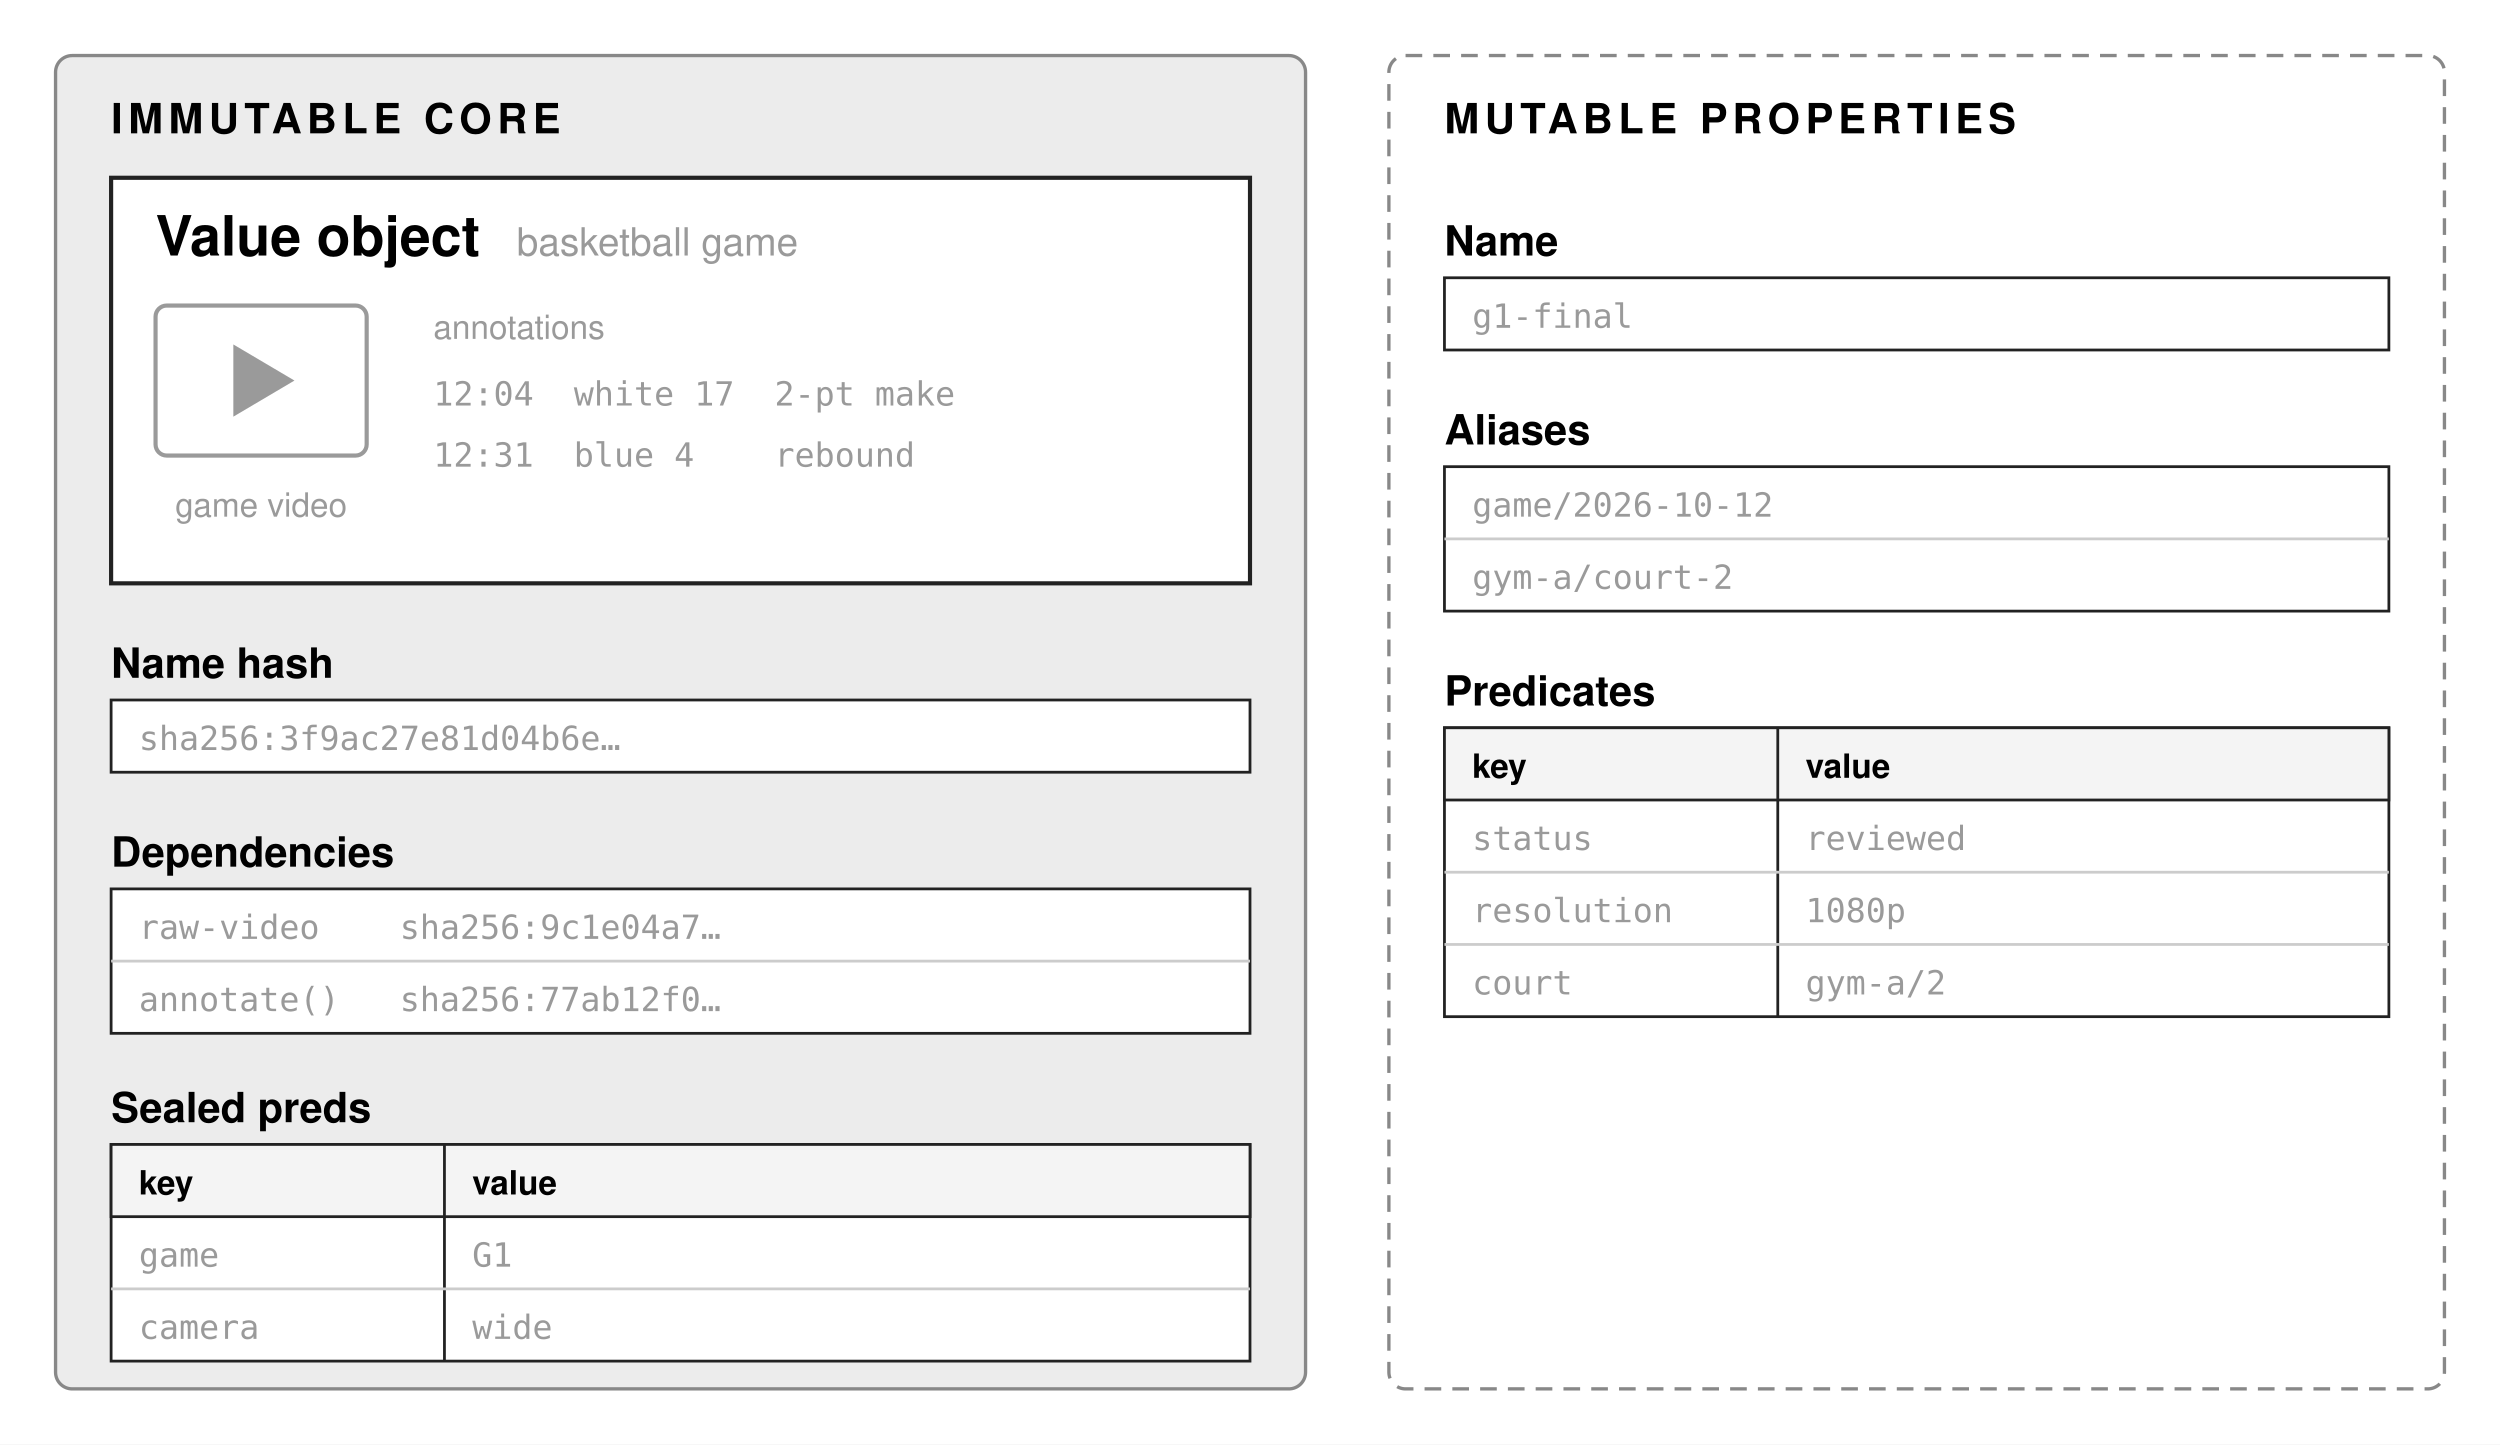
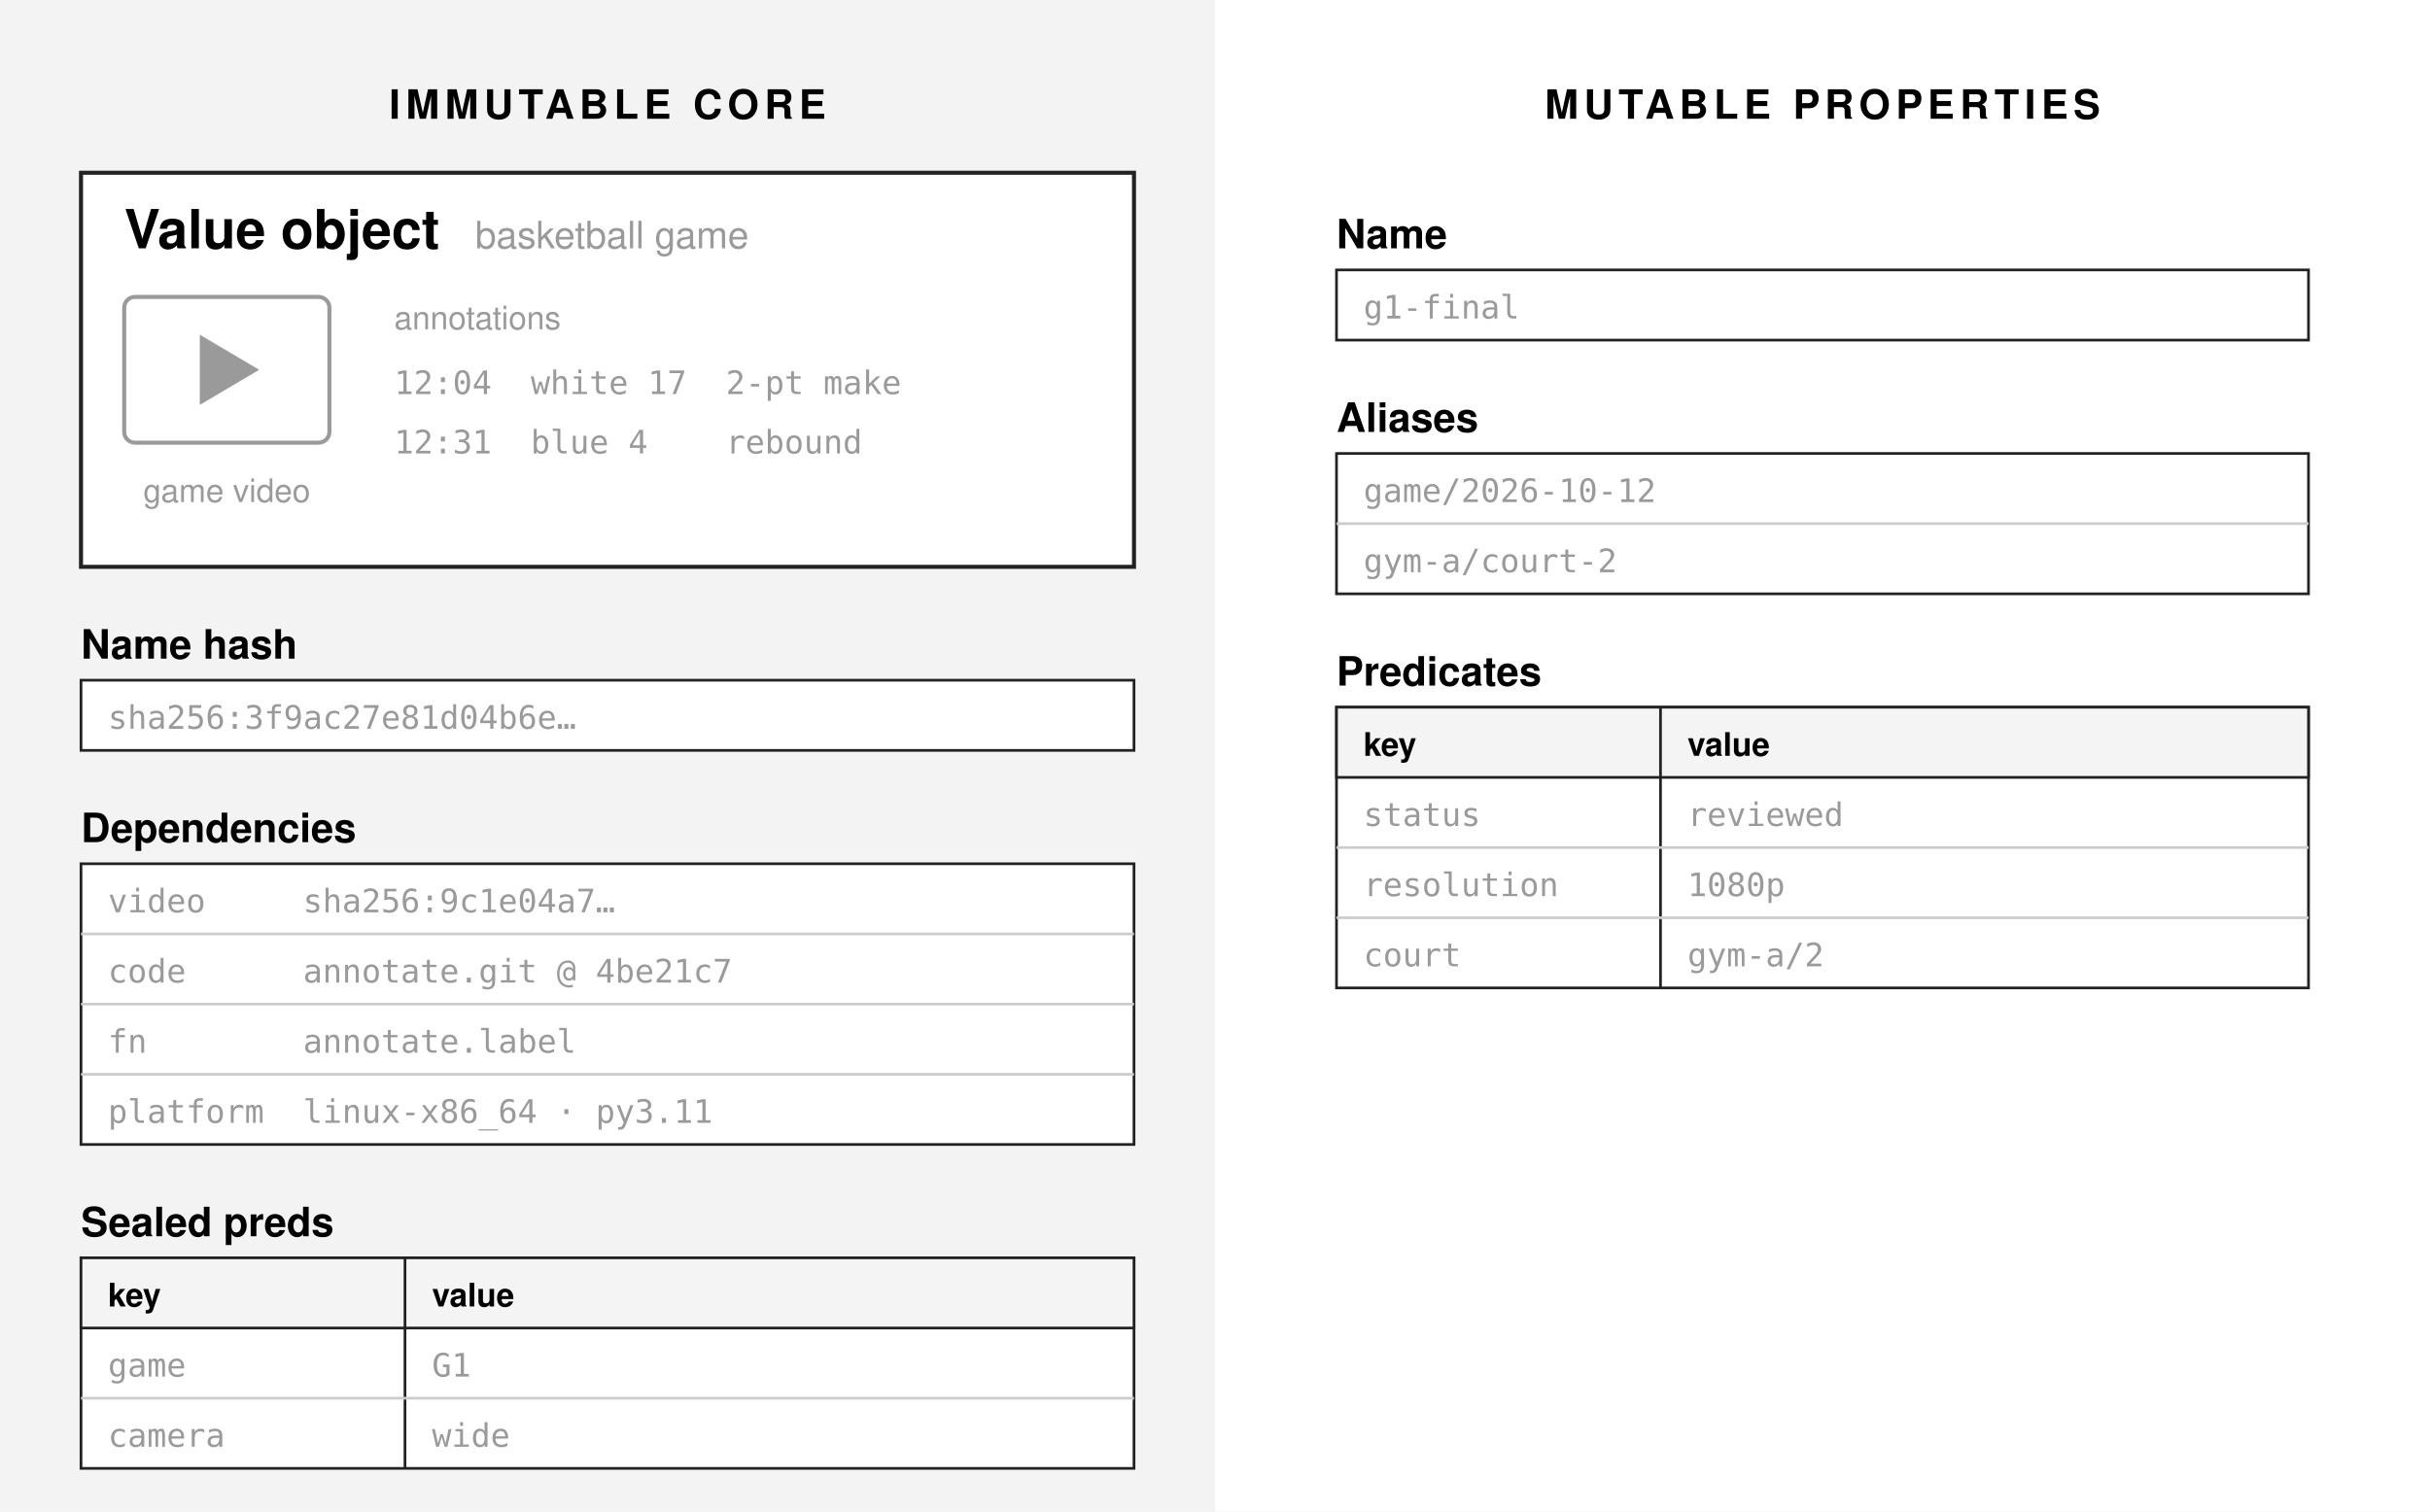
- <svg xmlns="http://www.w3.org/2000/svg" xml:space="preserve" viewBox="0 0 900 520" width="900" height="520" font-family="'Helvetica Neue', Helvetica, Arial, sans-serif">
-   <rect width="900" height="520" fill="#ffffff" />
-   <rect x="20" y="20" width="450" height="480" rx="6" fill="#ececec" stroke="#888" stroke-width="1.2" />
-   <text x="40" y="48" font-size="15" fill="#000" font-weight="bold" letter-spacing="2">IMMUTABLE CORE</text>
-   <rect x="40" y="64" width="410" height="146" fill="#fff" stroke="#222" stroke-width="1.5" />
-   <text x="56" y="92" font-size="20" fill="#000" font-weight="bold">Value object</text>
-   <text x="186" y="92" font-size="14" fill="#9a9a9a">basketball game</text>
-   <rect x="56" y="110" width="76" height="54" rx="4" fill="none" stroke="#9a9a9a" stroke-width="1.5" />
-   <path d="M84,124 L84,150 L106,137 Z" fill="#9a9a9a" />
-   <text x="94" y="186" font-size="12" fill="#9a9a9a" text-anchor="middle">game video</text>
-   <text x="156" y="122" font-size="12" fill="#9a9a9a">annotations</text>
+ <svg xmlns="http://www.w3.org/2000/svg" xml:space="preserve" viewBox="0 0 900 560" width="900" height="560" font-family="'Helvetica Neue', Helvetica, Arial, sans-serif">
+   <rect width="900" height="560" fill="#ffffff" />
+   <rect x="0" y="0" width="450" height="560" fill="#f3f3f3" />
+   <text x="225" y="44" font-size="15" fill="#000" font-weight="bold" letter-spacing="2" text-anchor="middle">IMMUTABLE CORE</text>
+   <text x="675" y="44" font-size="15" fill="#000" font-weight="bold" letter-spacing="2" text-anchor="middle">MUTABLE PROPERTIES</text>
+   <rect x="30" y="64" width="390" height="146" fill="#fff" stroke="#222" stroke-width="1.5" />
+   <text x="46" y="92" font-size="20" fill="#000" font-weight="bold">Value object</text>
+   <text x="176" y="92" font-size="14" fill="#9a9a9a">basketball game</text>
+   <rect x="46" y="110" width="76" height="54" rx="4" fill="none" stroke="#9a9a9a" stroke-width="1.5" />
+   <path d="M74,124 L74,150 L96,137 Z" fill="#9a9a9a" />
+   <text x="84" y="186" font-size="12" fill="#9a9a9a" text-anchor="middle">game video</text>
+   <text x="146" y="122" font-size="12" fill="#9a9a9a">annotations</text>
  <g font-size="12" fill="#9a9a9a" font-family="Menlo, monospace">
-     <text x="156" y="146">12:04  white 17  2-pt make</text>
-     <text x="156" y="168">12:31  blue 4    rebound</text>
+     <text x="146" y="146">12:04  white 17  2-pt make</text>
+     <text x="146" y="168">12:31  blue 4    rebound</text>
  </g>
-   <text x="40" y="244" font-size="15" fill="#000" font-weight="bold">Name hash</text>
-   <rect x="40" y="252" width="410" height="26" fill="#fff" stroke="#222" stroke-width="1" />
-   <text x="50" y="270" font-size="12" fill="#9a9a9a" font-family="Menlo, monospace">sha256:3f9ac27e81d04b6e…</text>
-   <text x="40" y="312" font-size="15" fill="#000" font-weight="bold">Dependencies</text>
-   <rect x="40" y="320" width="410" height="52" fill="#fff" stroke="#222" stroke-width="1" />
-   <line x1="40" y1="346" x2="450" y2="346" stroke="#ccc" />
+   <text x="30" y="244" font-size="15" fill="#000" font-weight="bold">Name hash</text>
+   <rect x="30" y="252" width="390" height="26" fill="#fff" stroke="#222" stroke-width="1" />
+   <text x="40" y="270" font-size="12" fill="#9a9a9a" font-family="Menlo, monospace">sha256:3f9ac27e81d04b6e…</text>
+   <text x="30" y="312" font-size="15" fill="#000" font-weight="bold">Dependencies</text>
+   <rect x="30" y="320" width="390" height="104" fill="#fff" stroke="#222" stroke-width="1" />
+   <line x1="30" y1="346" x2="420" y2="346" stroke="#ccc" />
+   <line x1="30" y1="372" x2="420" y2="372" stroke="#ccc" />
+   <line x1="30" y1="398" x2="420" y2="398" stroke="#ccc" />
  <g font-size="12" fill="#9a9a9a" font-family="Menlo, monospace">
-     <text x="50" y="338">raw-video    sha256:9c1e04a7…</text>
-     <text x="50" y="364">annotate()   sha256:77ab12f0…</text>
+     <text x="40" y="338">video     sha256:9c1e04a7…</text>
+     <text x="40" y="364">code      annotate.git @ 4be21c7</text>
+     <text x="40" y="390">fn        annotate.label</text>
+     <text x="40" y="416">platform  linux-x86_64 · py3.11</text>
  </g>
-   <text x="40" y="404" font-size="15" fill="#000" font-weight="bold">Sealed preds</text>
-   <rect x="40" y="412" width="410" height="78" fill="#fff" stroke="#222" stroke-width="1" />
-   <rect x="40" y="412" width="410" height="26" fill="#f4f4f4" stroke="#222" stroke-width="1" />
-   <line x1="160" y1="412" x2="160" y2="490" stroke="#222" stroke-width="1" />
-   <line x1="40" y1="464" x2="450" y2="464" stroke="#ccc" />
-   <text x="50" y="430" font-size="12" fill="#000" font-weight="bold">key</text>
-   <text x="170" y="430" font-size="12" fill="#000" font-weight="bold">value</text>
+   <text x="30" y="458" font-size="15" fill="#000" font-weight="bold">Sealed preds</text>
+   <rect x="30" y="466" width="390" height="78" fill="#fff" stroke="#222" stroke-width="1" />
+   <rect x="30" y="466" width="390" height="26" fill="#f4f4f4" stroke="#222" stroke-width="1" />
+   <line x1="150" y1="466" x2="150" y2="544" stroke="#222" stroke-width="1" />
+   <line x1="30" y1="518" x2="420" y2="518" stroke="#ccc" />
+   <text x="40" y="484" font-size="12" fill="#000" font-weight="bold">key</text>
+   <text x="160" y="484" font-size="12" fill="#000" font-weight="bold">value</text>
  <g font-size="12" fill="#9a9a9a" font-family="Menlo, monospace">
-     <text x="50" y="456">game</text>
-     <text x="170" y="456">G1</text>
-     <text x="50" y="482">camera</text>
-     <text x="170" y="482">wide</text>
+     <text x="40" y="510">game</text>
+     <text x="160" y="510">G1</text>
+     <text x="40" y="536">camera</text>
+     <text x="160" y="536">wide</text>
  </g>
-   <rect x="500" y="20" width="380" height="480" rx="6" fill="#fff" stroke="#888" stroke-width="1.2" stroke-dasharray="6 4" />
-   <text x="520" y="48" font-size="15" fill="#000" font-weight="bold" letter-spacing="2">MUTABLE PROPERTIES</text>
-   <text x="520" y="92" font-size="15" fill="#000" font-weight="bold">Name</text>
-   <rect x="520" y="100" width="340" height="26" fill="#fff" stroke="#222" stroke-width="1" />
-   <text x="530" y="118" font-size="12" fill="#9a9a9a" font-family="Menlo, monospace">g1-final</text>
-   <text x="520" y="160" font-size="15" fill="#000" font-weight="bold">Aliases</text>
-   <rect x="520" y="168" width="340" height="52" fill="#fff" stroke="#222" stroke-width="1" />
-   <line x1="520" y1="194" x2="860" y2="194" stroke="#ccc" />
+   <text x="495" y="92" font-size="15" fill="#000" font-weight="bold">Name</text>
+   <rect x="495" y="100" width="360" height="26" fill="#fff" stroke="#222" stroke-width="1" />
+   <text x="505" y="118" font-size="12" fill="#9a9a9a" font-family="Menlo, monospace">g1-final</text>
+   <text x="495" y="160" font-size="15" fill="#000" font-weight="bold">Aliases</text>
+   <rect x="495" y="168" width="360" height="52" fill="#fff" stroke="#222" stroke-width="1" />
+   <line x1="495" y1="194" x2="855" y2="194" stroke="#ccc" />
  <g font-size="12" fill="#9a9a9a" font-family="Menlo, monospace">
-     <text x="530" y="186">game/2026-10-12</text>
-     <text x="530" y="212">gym-a/court-2</text>
+     <text x="505" y="186">game/2026-10-12</text>
+     <text x="505" y="212">gym-a/court-2</text>
  </g>
-   <text x="520" y="254" font-size="15" fill="#000" font-weight="bold">Predicates</text>
-   <rect x="520" y="262" width="340" height="104" fill="#fff" stroke="#222" stroke-width="1" />
-   <rect x="520" y="262" width="340" height="26" fill="#f4f4f4" stroke="#222" stroke-width="1" />
-   <line x1="640" y1="262" x2="640" y2="366" stroke="#222" stroke-width="1" />
-   <line x1="520" y1="314" x2="860" y2="314" stroke="#ccc" />
-   <line x1="520" y1="340" x2="860" y2="340" stroke="#ccc" />
-   <text x="530" y="280" font-size="12" fill="#000" font-weight="bold">key</text>
-   <text x="650" y="280" font-size="12" fill="#000" font-weight="bold">value</text>
+   <text x="495" y="254" font-size="15" fill="#000" font-weight="bold">Predicates</text>
+   <rect x="495" y="262" width="360" height="104" fill="#fff" stroke="#222" stroke-width="1" />
+   <rect x="495" y="262" width="360" height="26" fill="#f4f4f4" stroke="#222" stroke-width="1" />
+   <line x1="615" y1="262" x2="615" y2="366" stroke="#222" stroke-width="1" />
+   <line x1="495" y1="314" x2="855" y2="314" stroke="#ccc" />
+   <line x1="495" y1="340" x2="855" y2="340" stroke="#ccc" />
+   <text x="505" y="280" font-size="12" fill="#000" font-weight="bold">key</text>
+   <text x="625" y="280" font-size="12" fill="#000" font-weight="bold">value</text>
  <g font-size="12" fill="#9a9a9a" font-family="Menlo, monospace">
-     <text x="530" y="306">status</text>
-     <text x="650" y="306">reviewed</text>
-     <text x="530" y="332">resolution</text>
-     <text x="650" y="332">1080p</text>
-     <text x="530" y="358">court</text>
-     <text x="650" y="358">gym-a/2</text>
+     <text x="505" y="306">status</text>
+     <text x="625" y="306">reviewed</text>
+     <text x="505" y="332">resolution</text>
+     <text x="625" y="332">1080p</text>
+     <text x="505" y="358">court</text>
+     <text x="625" y="358">gym-a/2</text>
  </g>
</svg>
